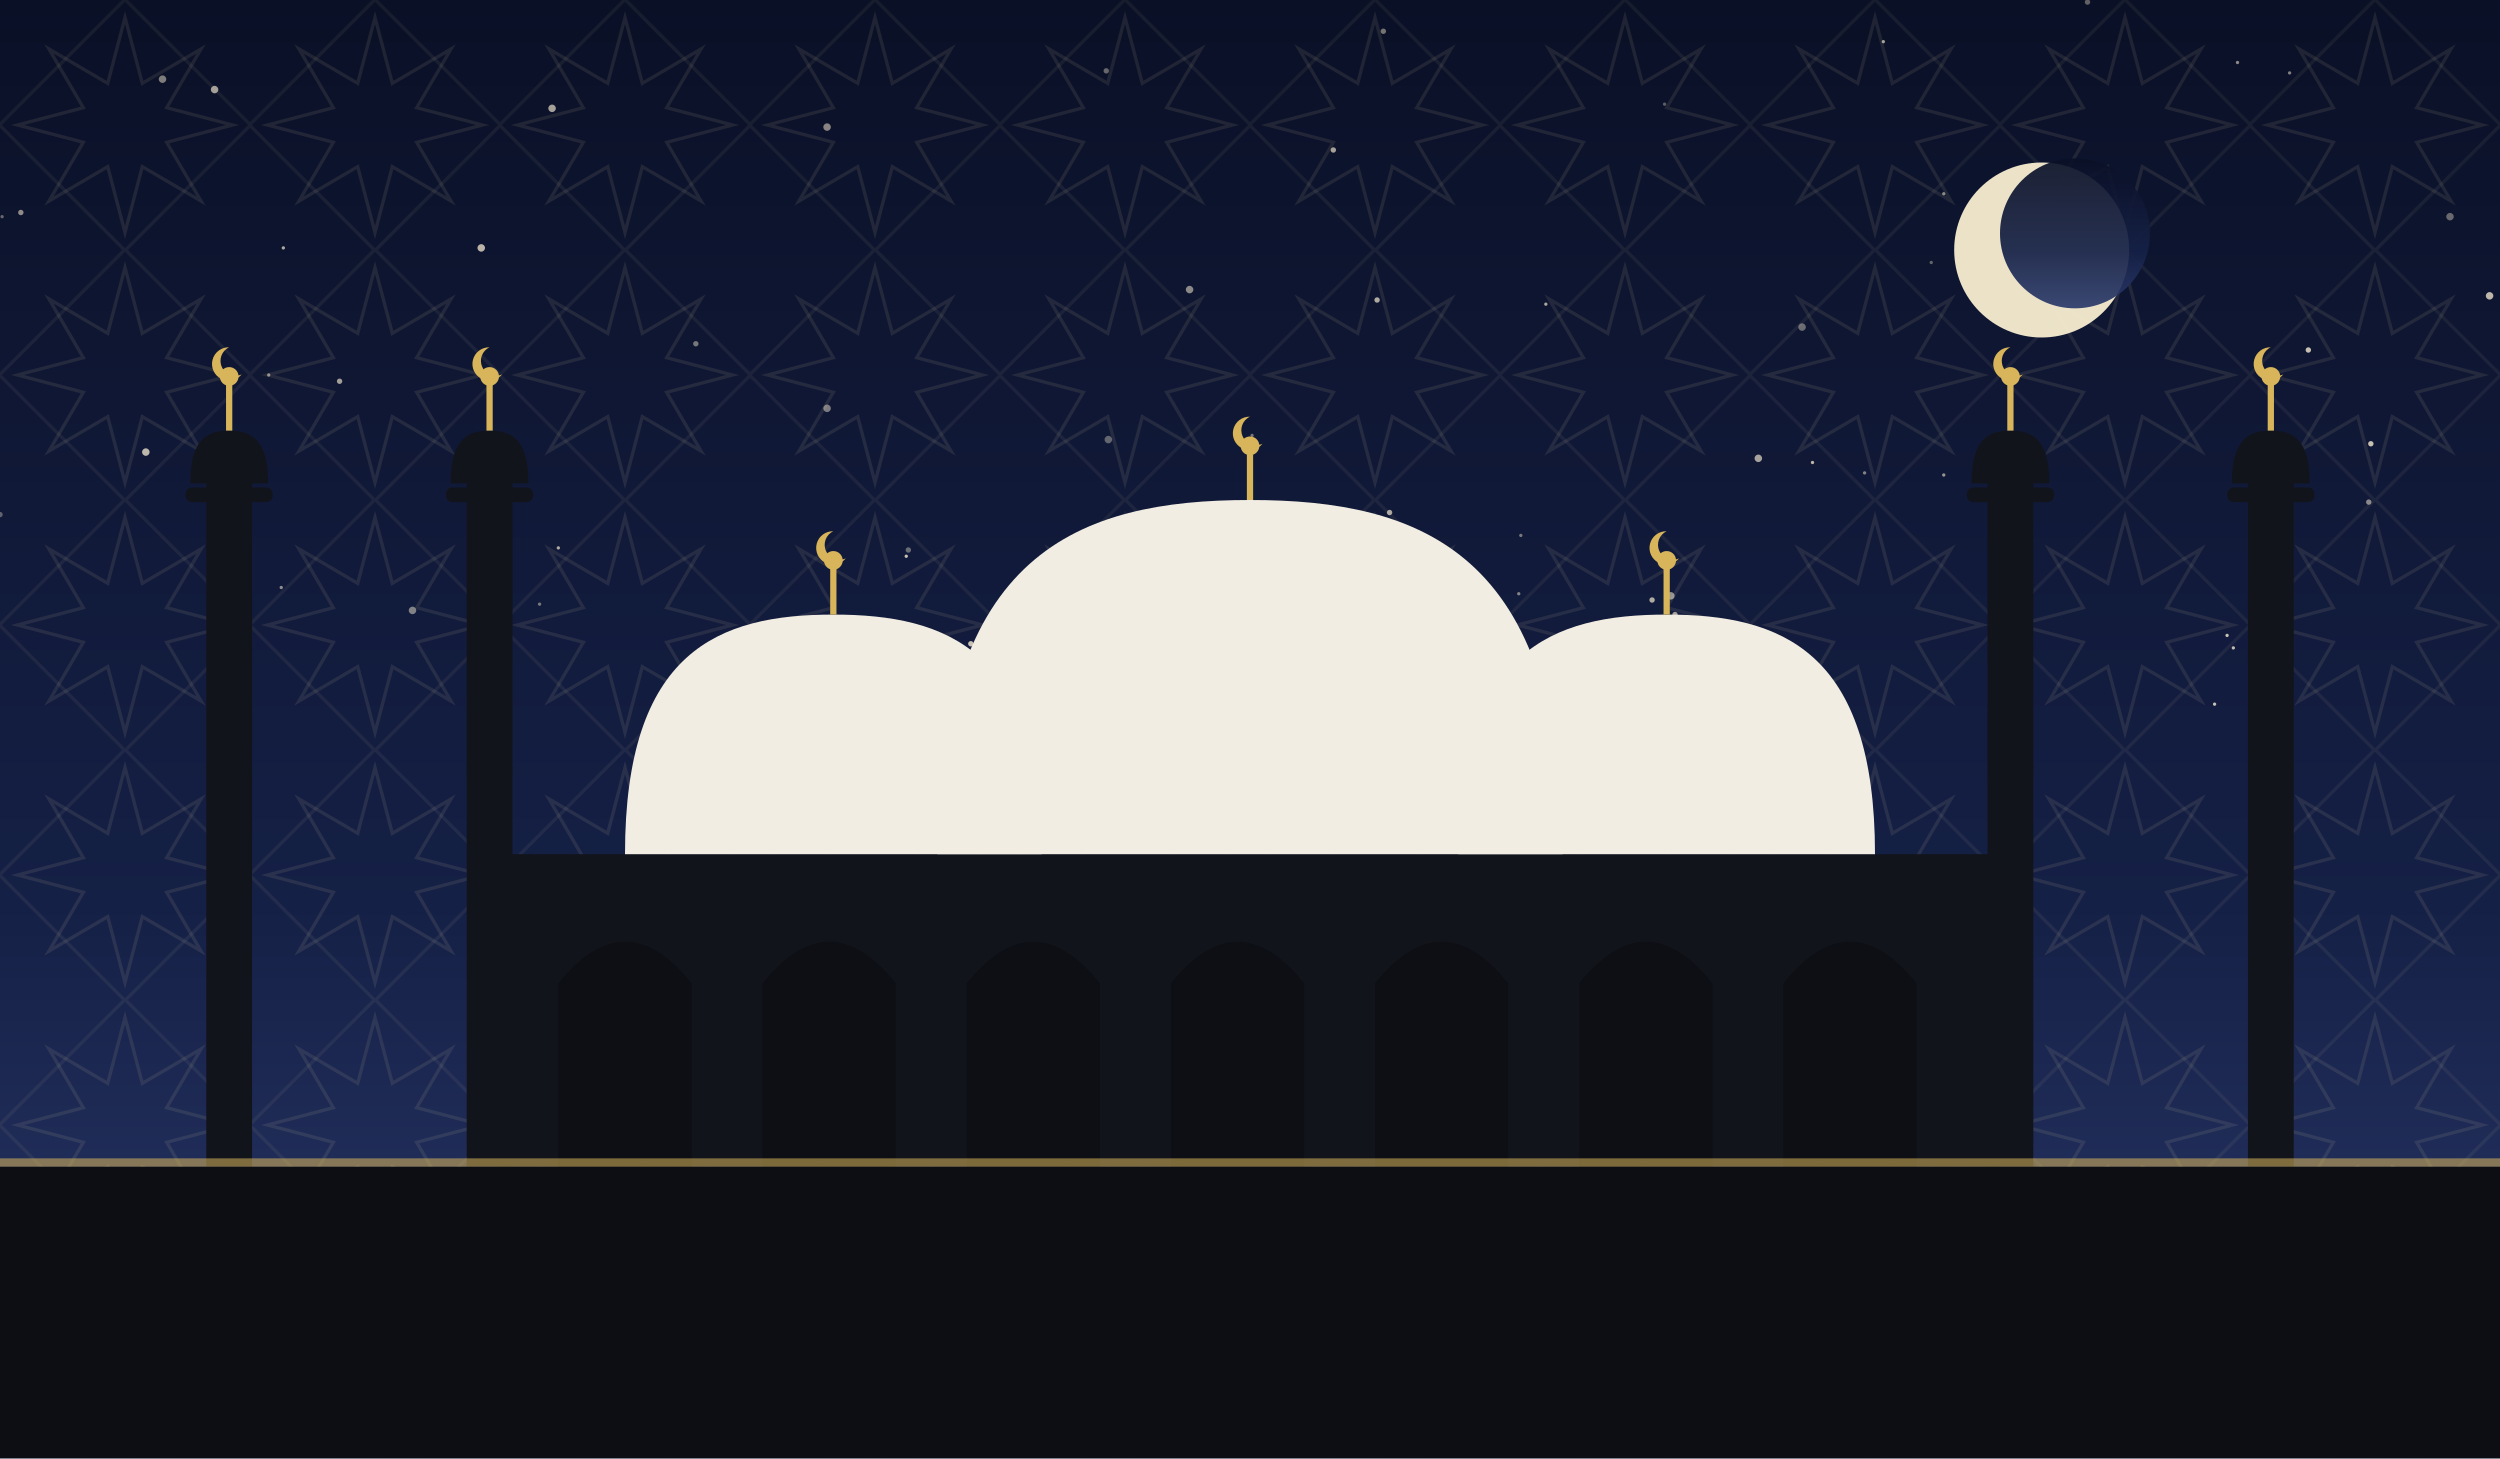
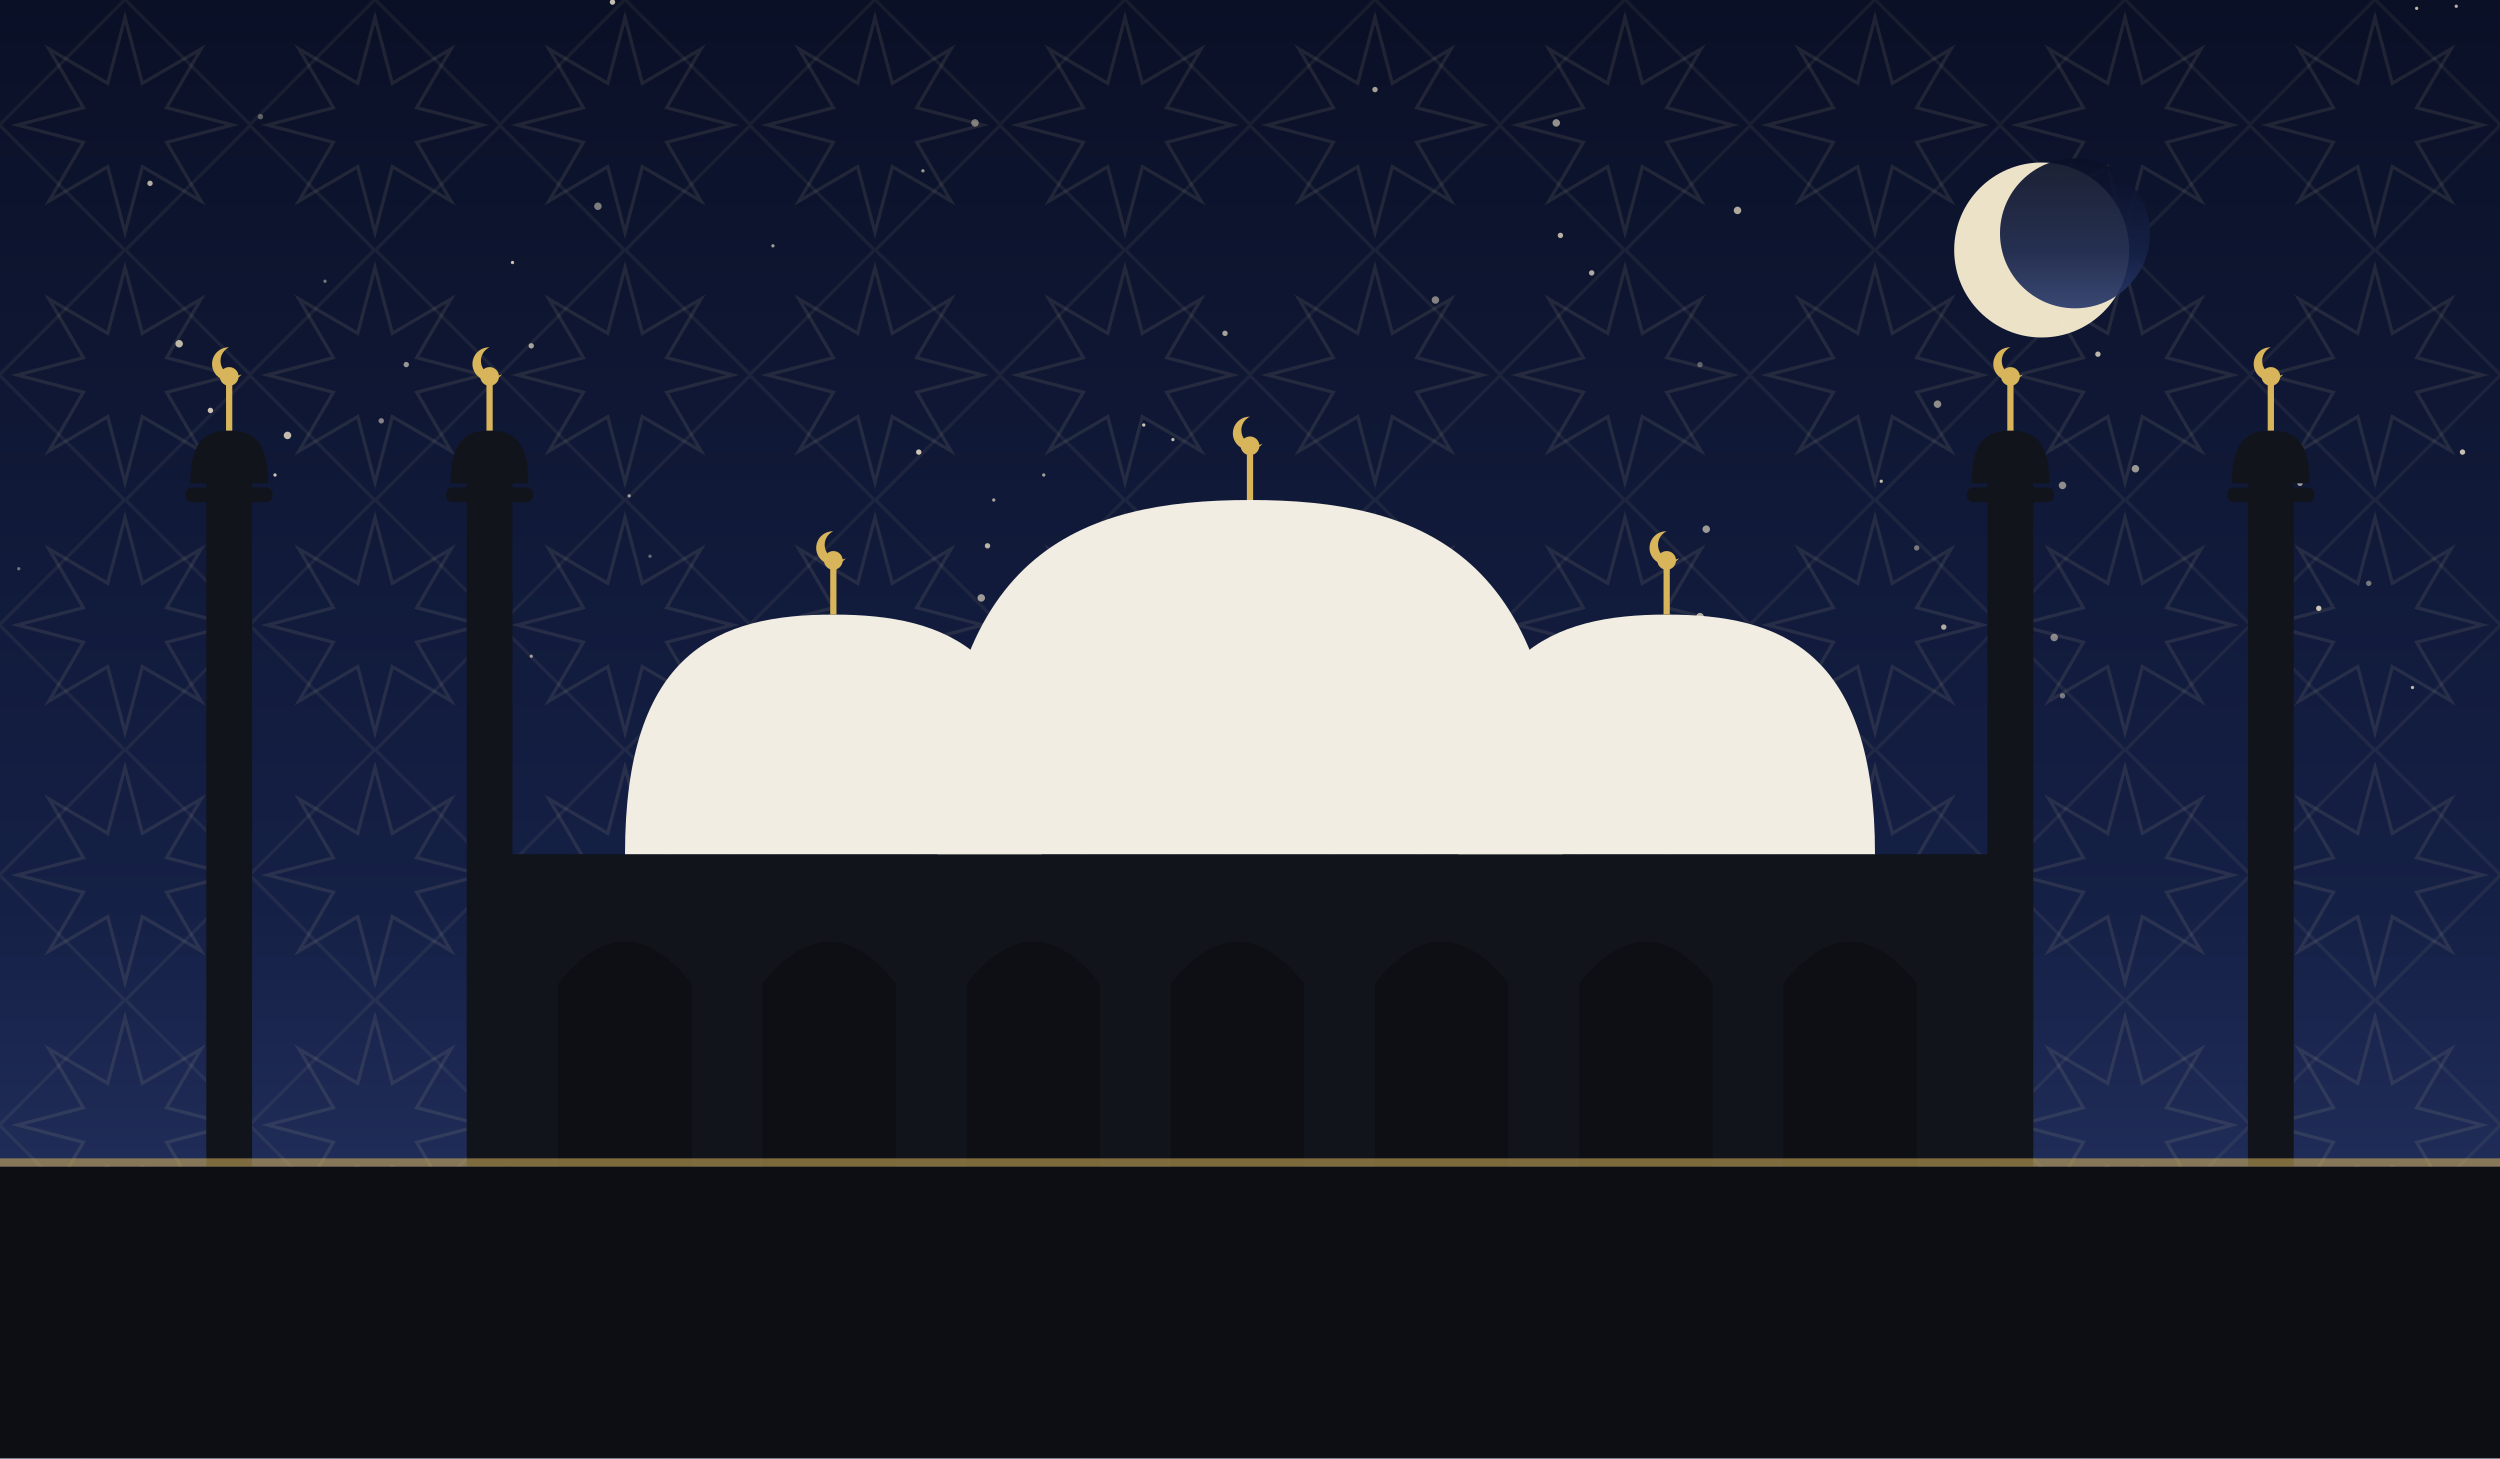
<svg xmlns="http://www.w3.org/2000/svg" viewBox="0 0 1200 700" role="img">
  <defs>
    <linearGradient id="sky" x1="0" y1="0" x2="0" y2="1">
      <stop offset="0" stop-color="#0a1026" />
      <stop offset="0.62" stop-color="#152046" />
      <stop offset="1" stop-color="#2b3a6b" />
    </linearGradient>
    <pattern id="g1" width="120" height="120" patternUnits="userSpaceOnUse">
      <polygon points="111.6,60.0 80.0,68.3 96.5,96.5 68.3,80.0 60.0,111.6 51.7,80.0 23.5,96.5 40.0,68.3 8.4,60.0 40.0,51.7 23.5,23.5 51.7,40.0 60.0,8.4 68.3,40.0 96.5,23.5 80.0,51.7" fill="none" stroke="#e8d9a8" stroke-width="1.6" opacity="0.1" />
      <rect x="17.4" y="17.4" width="85.2" height="85.2" fill="none" stroke="#e8d9a8" stroke-width="1.6" opacity="0.07" transform="rotate(45 60.0 60.0)" />
    </pattern>
  </defs>
  <rect width="1200" height="700" fill="url(#sky)" />
  <rect width="1200" height="700" fill="url(#g1)" />
-   <circle cx="78" cy="38" r="1.8" fill="#f7ecd2" opacity="0.49" />
-   <circle cx="1072" cy="311" r="0.8" fill="#f7ecd2" opacity="0.77" />
-   <circle cx="571" cy="139" r="1.8" fill="#f7ecd2" opacity="0.54" />
-   <circle cx="135" cy="282" r="0.8" fill="#f7ecd2" opacity="0.55" />
-   <circle cx="844" cy="220" r="1.8" fill="#f7ecd2" opacity="0.65" />
-   <circle cx="1138" cy="213" r="1.3" fill="#f7ecd2" opacity="0.79" />
-   <circle cx="1137" cy="241" r="1.3" fill="#f7ecd2" opacity="0.52" />
-   <circle cx="1" cy="104" r="0.8" fill="#f7ecd2" opacity="0.39" />
-   <circle cx="10" cy="102" r="1.3" fill="#f7ecd2" opacity="0.55" />
-   <circle cx="804" cy="295" r="1.3" fill="#f7ecd2" opacity="0.65" />
-   <circle cx="103" cy="43" r="1.8" fill="#f7ecd2" opacity="0.64" />
-   <circle cx="667" cy="246" r="1.3" fill="#f7ecd2" opacity="0.67" />
-   <circle cx="1176" cy="104" r="1.8" fill="#f7ecd2" opacity="0.39" />
-   <circle cx="70" cy="217" r="1.8" fill="#f7ecd2" opacity="0.75" />
-   <circle cx="1069" cy="305" r="0.8" fill="#f7ecd2" opacity="0.80" />
-   <circle cx="933" cy="228" r="0.8" fill="#f7ecd2" opacity="0.59" />
-   <circle cx="742" cy="146" r="0.8" fill="#f7ecd2" opacity="0.67" />
-   <circle cx="136" cy="119" r="0.8" fill="#f7ecd2" opacity="0.69" />
-   <circle cx="435" cy="267" r="0.8" fill="#f7ecd2" opacity="0.80" />
-   <circle cx="799" cy="50" r="0.8" fill="#f7ecd2" opacity="0.35" />
-   <circle cx="1108" cy="168" r="1.3" fill="#f7ecd2" opacity="0.79" />
-   <circle cx="1002" cy="1" r="1.3" fill="#f7ecd2" opacity="0.37" />
-   <circle cx="601" cy="209" r="0.8" fill="#f7ecd2" opacity="0.44" />
-   <circle cx="265" cy="52" r="1.8" fill="#f7ecd2" opacity="0.65" />
-   <circle cx="1074" cy="30" r="0.8" fill="#f7ecd2" opacity="0.55" />
-   <circle cx="268" cy="263" r="0.8" fill="#f7ecd2" opacity="0.69" />
-   <circle cx="367" cy="331" r="1.8" fill="#f7ecd2" opacity="0.62" />
-   <circle cx="531" cy="34" r="1.3" fill="#f7ecd2" opacity="0.39" />
-   <circle cx="640" cy="72" r="1.3" fill="#f7ecd2" opacity="0.65" />
-   <circle cx="334" cy="165" r="1.3" fill="#f7ecd2" opacity="0.45" />
-   <circle cx="933" cy="93" r="0.8" fill="#f7ecd2" opacity="0.54" />
-   <circle cx="397" cy="196" r="1.8" fill="#f7ecd2" opacity="0.47" />
-   <circle cx="1006" cy="94" r="1.8" fill="#f7ecd2" opacity="0.49" />
-   <circle cx="0" cy="247" r="1.3" fill="#f7ecd2" opacity="0.35" />
-   <circle cx="1099" cy="35" r="0.8" fill="#f7ecd2" opacity="0.50" />
-   <circle cx="1063" cy="338" r="0.8" fill="#f7ecd2" opacity="0.79" />
-   <circle cx="972" cy="296" r="1.8" fill="#f7ecd2" opacity="0.47" />
-   <circle cx="466" cy="309" r="1.3" fill="#f7ecd2" opacity="0.79" />
-   <circle cx="865" cy="157" r="1.8" fill="#f7ecd2" opacity="0.40" />
-   <circle cx="129" cy="180" r="0.8" fill="#f7ecd2" opacity="0.55" />
-   <circle cx="538" cy="338" r="0.8" fill="#f7ecd2" opacity="0.79" />
-   <circle cx="532" cy="211" r="1.8" fill="#f7ecd2" opacity="0.37" />
-   <circle cx="231" cy="119" r="1.8" fill="#f7ecd2" opacity="0.74" />
-   <circle cx="1195" cy="142" r="1.8" fill="#f7ecd2" opacity="0.75" />
-   <circle cx="904" cy="20" r="0.8" fill="#f7ecd2" opacity="0.65" />
-   <circle cx="198" cy="293" r="1.8" fill="#f7ecd2" opacity="0.49" />
-   <circle cx="397" cy="61" r="1.8" fill="#f7ecd2" opacity="0.52" />
-   <circle cx="661" cy="144" r="1.3" fill="#f7ecd2" opacity="0.69" />
-   <circle cx="870" cy="222" r="0.8" fill="#f7ecd2" opacity="0.75" />
-   <circle cx="664" cy="15" r="1.3" fill="#f7ecd2" opacity="0.45" />
-   <circle cx="163" cy="183" r="1.3" fill="#f7ecd2" opacity="0.64" />
-   <circle cx="927" cy="126" r="0.8" fill="#f7ecd2" opacity="0.37" />
-   <circle cx="436" cy="264" r="1.3" fill="#f7ecd2" opacity="0.39" />
-   <circle cx="730" cy="257" r="0.8" fill="#f7ecd2" opacity="0.45" />
-   <circle cx="729" cy="285" r="0.8" fill="#f7ecd2" opacity="0.50" />
-   <circle cx="793" cy="288" r="1.3" fill="#f7ecd2" opacity="0.69" />
-   <circle cx="802" cy="286" r="1.8" fill="#f7ecd2" opacity="0.57" />
-   <circle cx="396" cy="339" r="0.8" fill="#f7ecd2" opacity="0.79" />
-   <circle cx="895" cy="227" r="0.8" fill="#f7ecd2" opacity="0.50" />
-   <circle cx="259" cy="290" r="0.8" fill="#f7ecd2" opacity="0.45" />
+   <circle cx="986" cy="306" r="1.8" fill="#f7ecd2" opacity="0.51" />
+   <circle cx="156" cy="135" r="0.8" fill="#f7ecd2" opacity="0.45" />
+   <circle cx="903" cy="231" r="0.8" fill="#f7ecd2" opacity="0.78" />
+   <circle cx="371" cy="118" r="0.8" fill="#f7ecd2" opacity="0.63" />
+   <circle cx="72" cy="88" r="1.3" fill="#f7ecd2" opacity="0.71" />
+   <circle cx="1182" cy="217" r="1.3" fill="#f7ecd2" opacity="0.79" />
+   <circle cx="749" cy="113" r="1.3" fill="#f7ecd2" opacity="0.72" />
+   <circle cx="477" cy="240" r="0.8" fill="#f7ecd2" opacity="0.65" />
+   <circle cx="1158" cy="330" r="0.8" fill="#f7ecd2" opacity="0.75" />
+   <circle cx="608" cy="339" r="1.8" fill="#f7ecd2" opacity="0.47" />
+   <circle cx="195" cy="175" r="1.3" fill="#f7ecd2" opacity="0.60" />
+   <circle cx="183" cy="202" r="1.3" fill="#f7ecd2" opacity="0.51" />
+   <circle cx="644" cy="272" r="1.3" fill="#f7ecd2" opacity="0.53" />
+   <circle cx="834" cy="101" r="1.8" fill="#f7ecd2" opacity="0.69" />
+   <circle cx="441" cy="217" r="1.3" fill="#f7ecd2" opacity="0.82" />
+   <circle cx="689" cy="144" r="1.8" fill="#f7ecd2" opacity="0.51" />
+   <circle cx="930" cy="194" r="1.8" fill="#f7ecd2" opacity="0.55" />
+   <circle cx="660" cy="43" r="1.3" fill="#f7ecd2" opacity="0.65" />
+   <circle cx="287" cy="99" r="1.8" fill="#f7ecd2" opacity="0.48" />
+   <circle cx="795" cy="266" r="1.8" fill="#f7ecd2" opacity="0.55" />
+   <circle cx="816" cy="296" r="1.8" fill="#f7ecd2" opacity="0.71" />
+   <circle cx="86" cy="165" r="1.8" fill="#f7ecd2" opacity="0.75" />
+   <circle cx="933" cy="301" r="1.3" fill="#f7ecd2" opacity="0.68" />
+   <circle cx="501" cy="228" r="0.8" fill="#f7ecd2" opacity="0.63" />
+   <circle cx="302" cy="238" r="0.8" fill="#f7ecd2" opacity="0.61" />
+   <circle cx="312" cy="267" r="0.8" fill="#f7ecd2" opacity="0.39" />
+   <circle cx="1179" cy="3" r="0.8" fill="#f7ecd2" opacity="0.72" />
+   <circle cx="1007" cy="170" r="1.3" fill="#f7ecd2" opacity="0.75" />
+   <circle cx="588" cy="160" r="1.3" fill="#f7ecd2" opacity="0.65" />
+   <circle cx="138" cy="209" r="1.8" fill="#f7ecd2" opacity="0.77" />
+   <circle cx="1025" cy="225" r="1.8" fill="#f7ecd2" opacity="0.60" />
+   <circle cx="1113" cy="292" r="1.3" fill="#f7ecd2" opacity="0.81" />
+   <circle cx="474" cy="262" r="1.3" fill="#f7ecd2" opacity="0.73" />
+   <circle cx="764" cy="131" r="1.3" fill="#f7ecd2" opacity="0.69" />
+   <circle cx="471" cy="287" r="1.8" fill="#f7ecd2" opacity="0.62" />
+   <circle cx="819" cy="254" r="1.8" fill="#f7ecd2" opacity="0.61" />
+   <circle cx="1160" cy="4" r="0.8" fill="#f7ecd2" opacity="0.75" />
+   <circle cx="990" cy="233" r="1.8" fill="#f7ecd2" opacity="0.55" />
+   <circle cx="717" cy="329" r="1.8" fill="#f7ecd2" opacity="0.78" />
+   <circle cx="125" cy="56" r="1.3" fill="#f7ecd2" opacity="0.35" />
+   <circle cx="246" cy="126" r="0.8" fill="#f7ecd2" opacity="0.81" />
+   <circle cx="816" cy="175" r="1.3" fill="#f7ecd2" opacity="0.35" />
+   <circle cx="563" cy="211" r="0.8" fill="#f7ecd2" opacity="0.78" />
+   <circle cx="231" cy="178" r="1.3" fill="#f7ecd2" opacity="0.53" />
+   <circle cx="132" cy="228" r="0.8" fill="#f7ecd2" opacity="0.81" />
+   <circle cx="242" cy="297" r="1.8" fill="#f7ecd2" opacity="0.59" />
+   <circle cx="9" cy="273" r="0.8" fill="#f7ecd2" opacity="0.42" />
+   <circle cx="1137" cy="280" r="1.3" fill="#f7ecd2" opacity="0.45" />
+   <circle cx="818" cy="310" r="0.8" fill="#f7ecd2" opacity="0.65" />
+   <circle cx="468" cy="59" r="1.8" fill="#f7ecd2" opacity="0.47" />
+   <circle cx="255" cy="315" r="0.8" fill="#f7ecd2" opacity="0.60" />
+   <circle cx="443" cy="82" r="0.8" fill="#f7ecd2" opacity="0.61" />
+   <circle cx="1104" cy="232" r="1.3" fill="#f7ecd2" opacity="0.63" />
+   <circle cx="294" cy="1" r="1.3" fill="#f7ecd2" opacity="0.79" />
+   <circle cx="101" cy="197" r="1.3" fill="#f7ecd2" opacity="0.82" />
+   <circle cx="549" cy="204" r="0.8" fill="#f7ecd2" opacity="0.81" />
+   <circle cx="990" cy="334" r="1.3" fill="#f7ecd2" opacity="0.45" />
+   <circle cx="920" cy="263" r="1.3" fill="#f7ecd2" opacity="0.45" />
+   <circle cx="747" cy="59" r="1.8" fill="#f7ecd2" opacity="0.58" />
+   <circle cx="255" cy="166" r="1.3" fill="#f7ecd2" opacity="0.65" />
  <circle cx="980" cy="120" r="42" fill="#f6ecd0" opacity="0.95" />
  <circle cx="996" cy="112" r="36" fill="url(#sky)" opacity="0.92" />
  <rect x="240" y="410" width="720" height="150" fill="#12141c" />
  <path d="M 268 560 L 268 472 Q 300 432 332 472 L 332 560 Z" fill="#0c0e14" opacity="0.9" />
  <path d="M 366 560 L 366 472 Q 398 432 430 472 L 430 560 Z" fill="#0c0e14" opacity="0.9" />
  <path d="M 464 560 L 464 472 Q 496 432 528 472 L 528 560 Z" fill="#0c0e14" opacity="0.9" />
  <path d="M 562 560 L 562 472 Q 594 432 626 472 L 626 560 Z" fill="#0c0e14" opacity="0.9" />
  <path d="M 660 560 L 660 472 Q 692 432 724 472 L 724 560 Z" fill="#0c0e14" opacity="0.9" />
  <path d="M 758 560 L 758 472 Q 790 432 822 472 L 822 560 Z" fill="#0c0e14" opacity="0.9" />
  <path d="M 856 560 L 856 472 Q 888 432 920 472 L 920 560 Z" fill="#0c0e14" opacity="0.9" />
  <path d="M 450 410 C 450 265.5, 517.5 240, 600 240 C 682.5 240, 750 265.5, 750 410 Z" fill="#f2ede2" />
  <line x1="600" y1="240" x2="600" y2="218" stroke="#d8b45a" stroke-width="3" />
  <circle cx="600" cy="214" r="4.5" fill="#d8b45a" />
  <path d="M 600 200 a 8 8 0 1 0 6 13 a 6.4 6.4 0 1 1 -6 -13 Z" fill="#d8b45a" />
  <path d="M 300 410 C 300 312.25, 345.0 295, 400 295 C 455.0 295, 500 312.25, 500 410 Z" fill="#f2ede2" />
  <line x1="400" y1="295" x2="400" y2="273" stroke="#d8b45a" stroke-width="3" />
  <circle cx="400" cy="269" r="4.5" fill="#d8b45a" />
  <path d="M 400 255 a 8 8 0 1 0 6 13 a 6.4 6.4 0 1 1 -6 -13 Z" fill="#d8b45a" />
  <path d="M 700 410 C 700 312.25, 745.0 295, 800 295 C 855.0 295, 900 312.25, 900 410 Z" fill="#f2ede2" />
  <line x1="800" y1="295" x2="800" y2="273" stroke="#d8b45a" stroke-width="3" />
  <circle cx="800" cy="269" r="4.5" fill="#d8b45a" />
  <path d="M 800 255 a 8 8 0 1 0 6 13 a 6.4 6.4 0 1 1 -6 -13 Z" fill="#d8b45a" />
  <rect x="99.0" y="230" width="22" height="330" fill="#12141c" />
  <rect x="89.1" y="234" width="41.8" height="7" rx="3" fill="#12141c" />
  <path d="M 91.3 232 C 91.3 210.495, 99.715 206.7, 110 206.7 C 120.285 206.7, 128.7 210.495, 128.7 232 Z" fill="#12141c" />
  <line x1="110" y1="206.7" x2="110" y2="184.7" stroke="#d8b45a" stroke-width="3" />
  <circle cx="110" cy="180.7" r="4.5" fill="#d8b45a" />
  <path d="M 110 166.7 a 8 8 0 1 0 6 13 a 6.4 6.4 0 1 1 -6 -13 Z" fill="#d8b45a" />
  <rect x="224.0" y="230" width="22" height="330" fill="#12141c" />
  <rect x="214.1" y="234" width="41.8" height="7" rx="3" fill="#12141c" />
  <path d="M 216.3 232 C 216.3 210.495, 224.715 206.7, 235 206.7 C 245.285 206.7, 253.7 210.495, 253.7 232 Z" fill="#12141c" />
  <line x1="235" y1="206.7" x2="235" y2="184.7" stroke="#d8b45a" stroke-width="3" />
  <circle cx="235" cy="180.7" r="4.5" fill="#d8b45a" />
  <path d="M 235 166.7 a 8 8 0 1 0 6 13 a 6.4 6.4 0 1 1 -6 -13 Z" fill="#d8b45a" />
  <rect x="954.0" y="230" width="22" height="330" fill="#12141c" />
  <rect x="944.1" y="234" width="41.8" height="7" rx="3" fill="#12141c" />
  <path d="M 946.3 232 C 946.3 210.495, 954.715 206.7, 965 206.7 C 975.285 206.7, 983.7 210.495, 983.7 232 Z" fill="#12141c" />
  <line x1="965" y1="206.7" x2="965" y2="184.7" stroke="#d8b45a" stroke-width="3" />
  <circle cx="965" cy="180.7" r="4.5" fill="#d8b45a" />
  <path d="M 965 166.7 a 8 8 0 1 0 6 13 a 6.4 6.4 0 1 1 -6 -13 Z" fill="#d8b45a" />
  <rect x="1079.0" y="230" width="22" height="330" fill="#12141c" />
  <rect x="1069.1" y="234" width="41.8" height="7" rx="3" fill="#12141c" />
  <path d="M 1071.3 232 C 1071.3 210.495, 1079.715 206.7, 1090 206.7 C 1100.285 206.7, 1108.7 210.495, 1108.7 232 Z" fill="#12141c" />
  <line x1="1090" y1="206.7" x2="1090" y2="184.7" stroke="#d8b45a" stroke-width="3" />
  <circle cx="1090" cy="180.7" r="4.5" fill="#d8b45a" />
  <path d="M 1090 166.7 a 8 8 0 1 0 6 13 a 6.4 6.4 0 1 1 -6 -13 Z" fill="#d8b45a" />
  <rect x="0" y="560" width="1200" height="140" fill="#0c0e14" />
  <rect x="0" y="556" width="1200" height="4" fill="#d8b45a" opacity="0.55" />
</svg>
